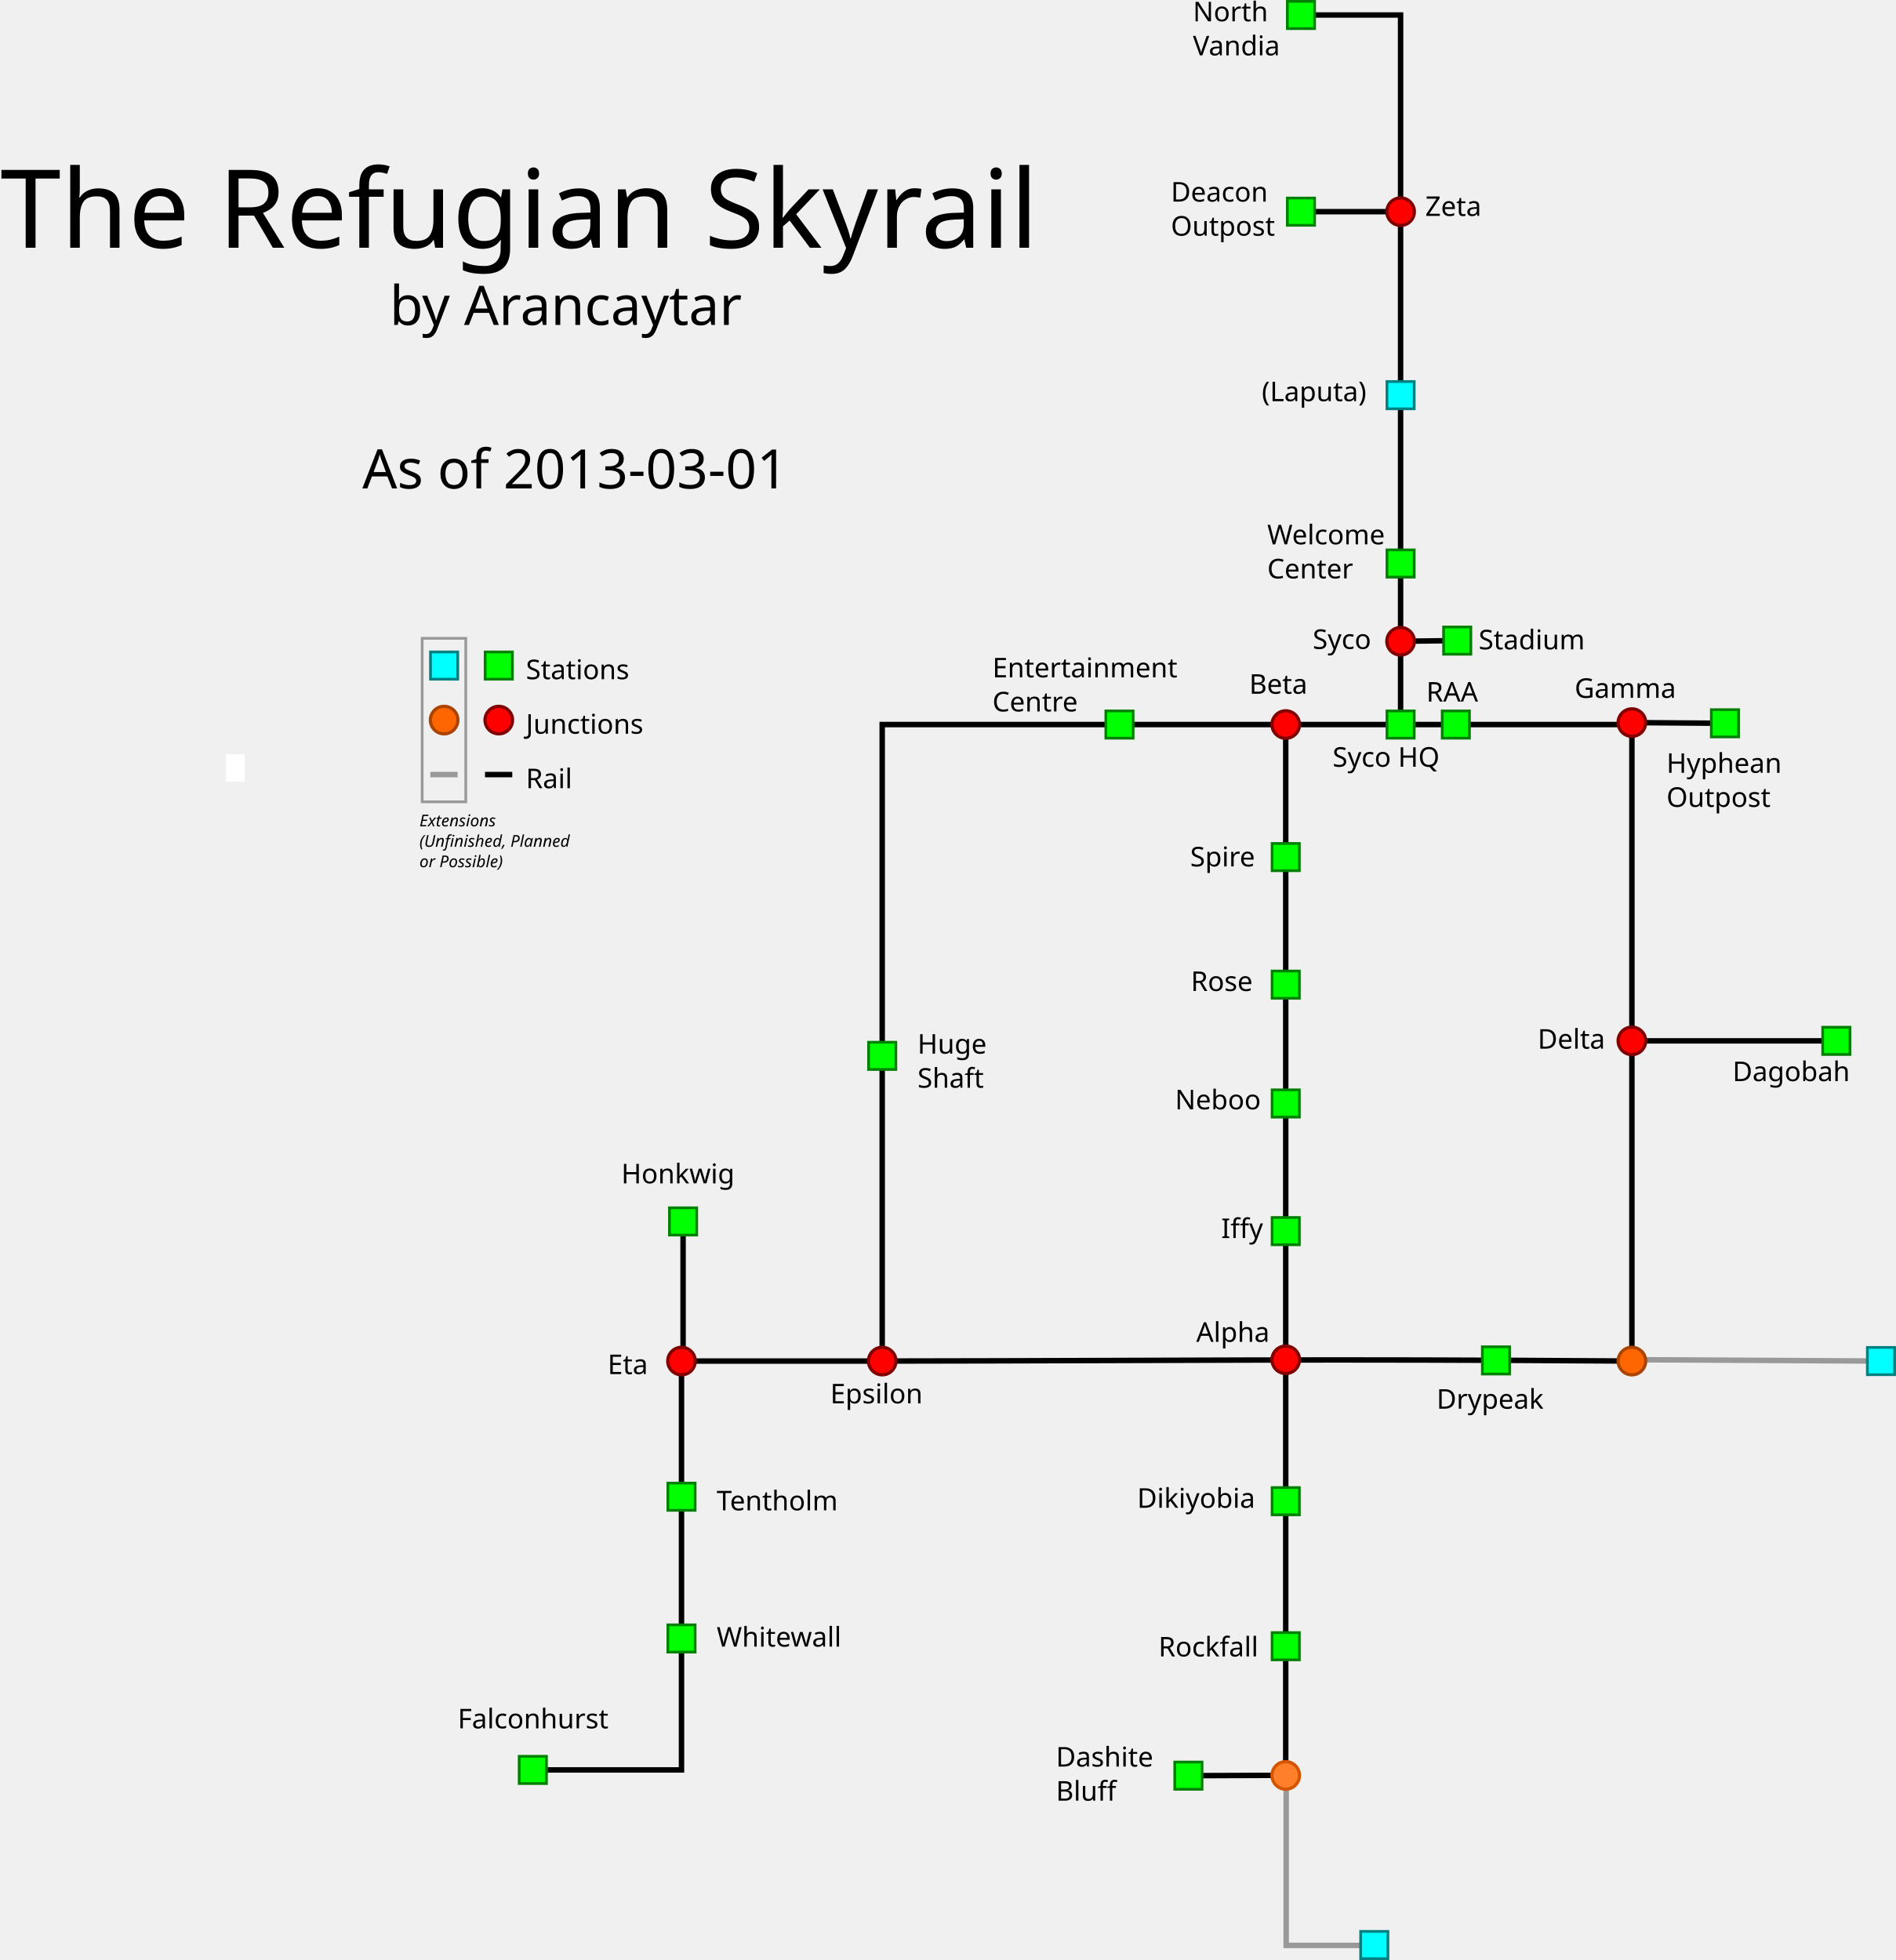
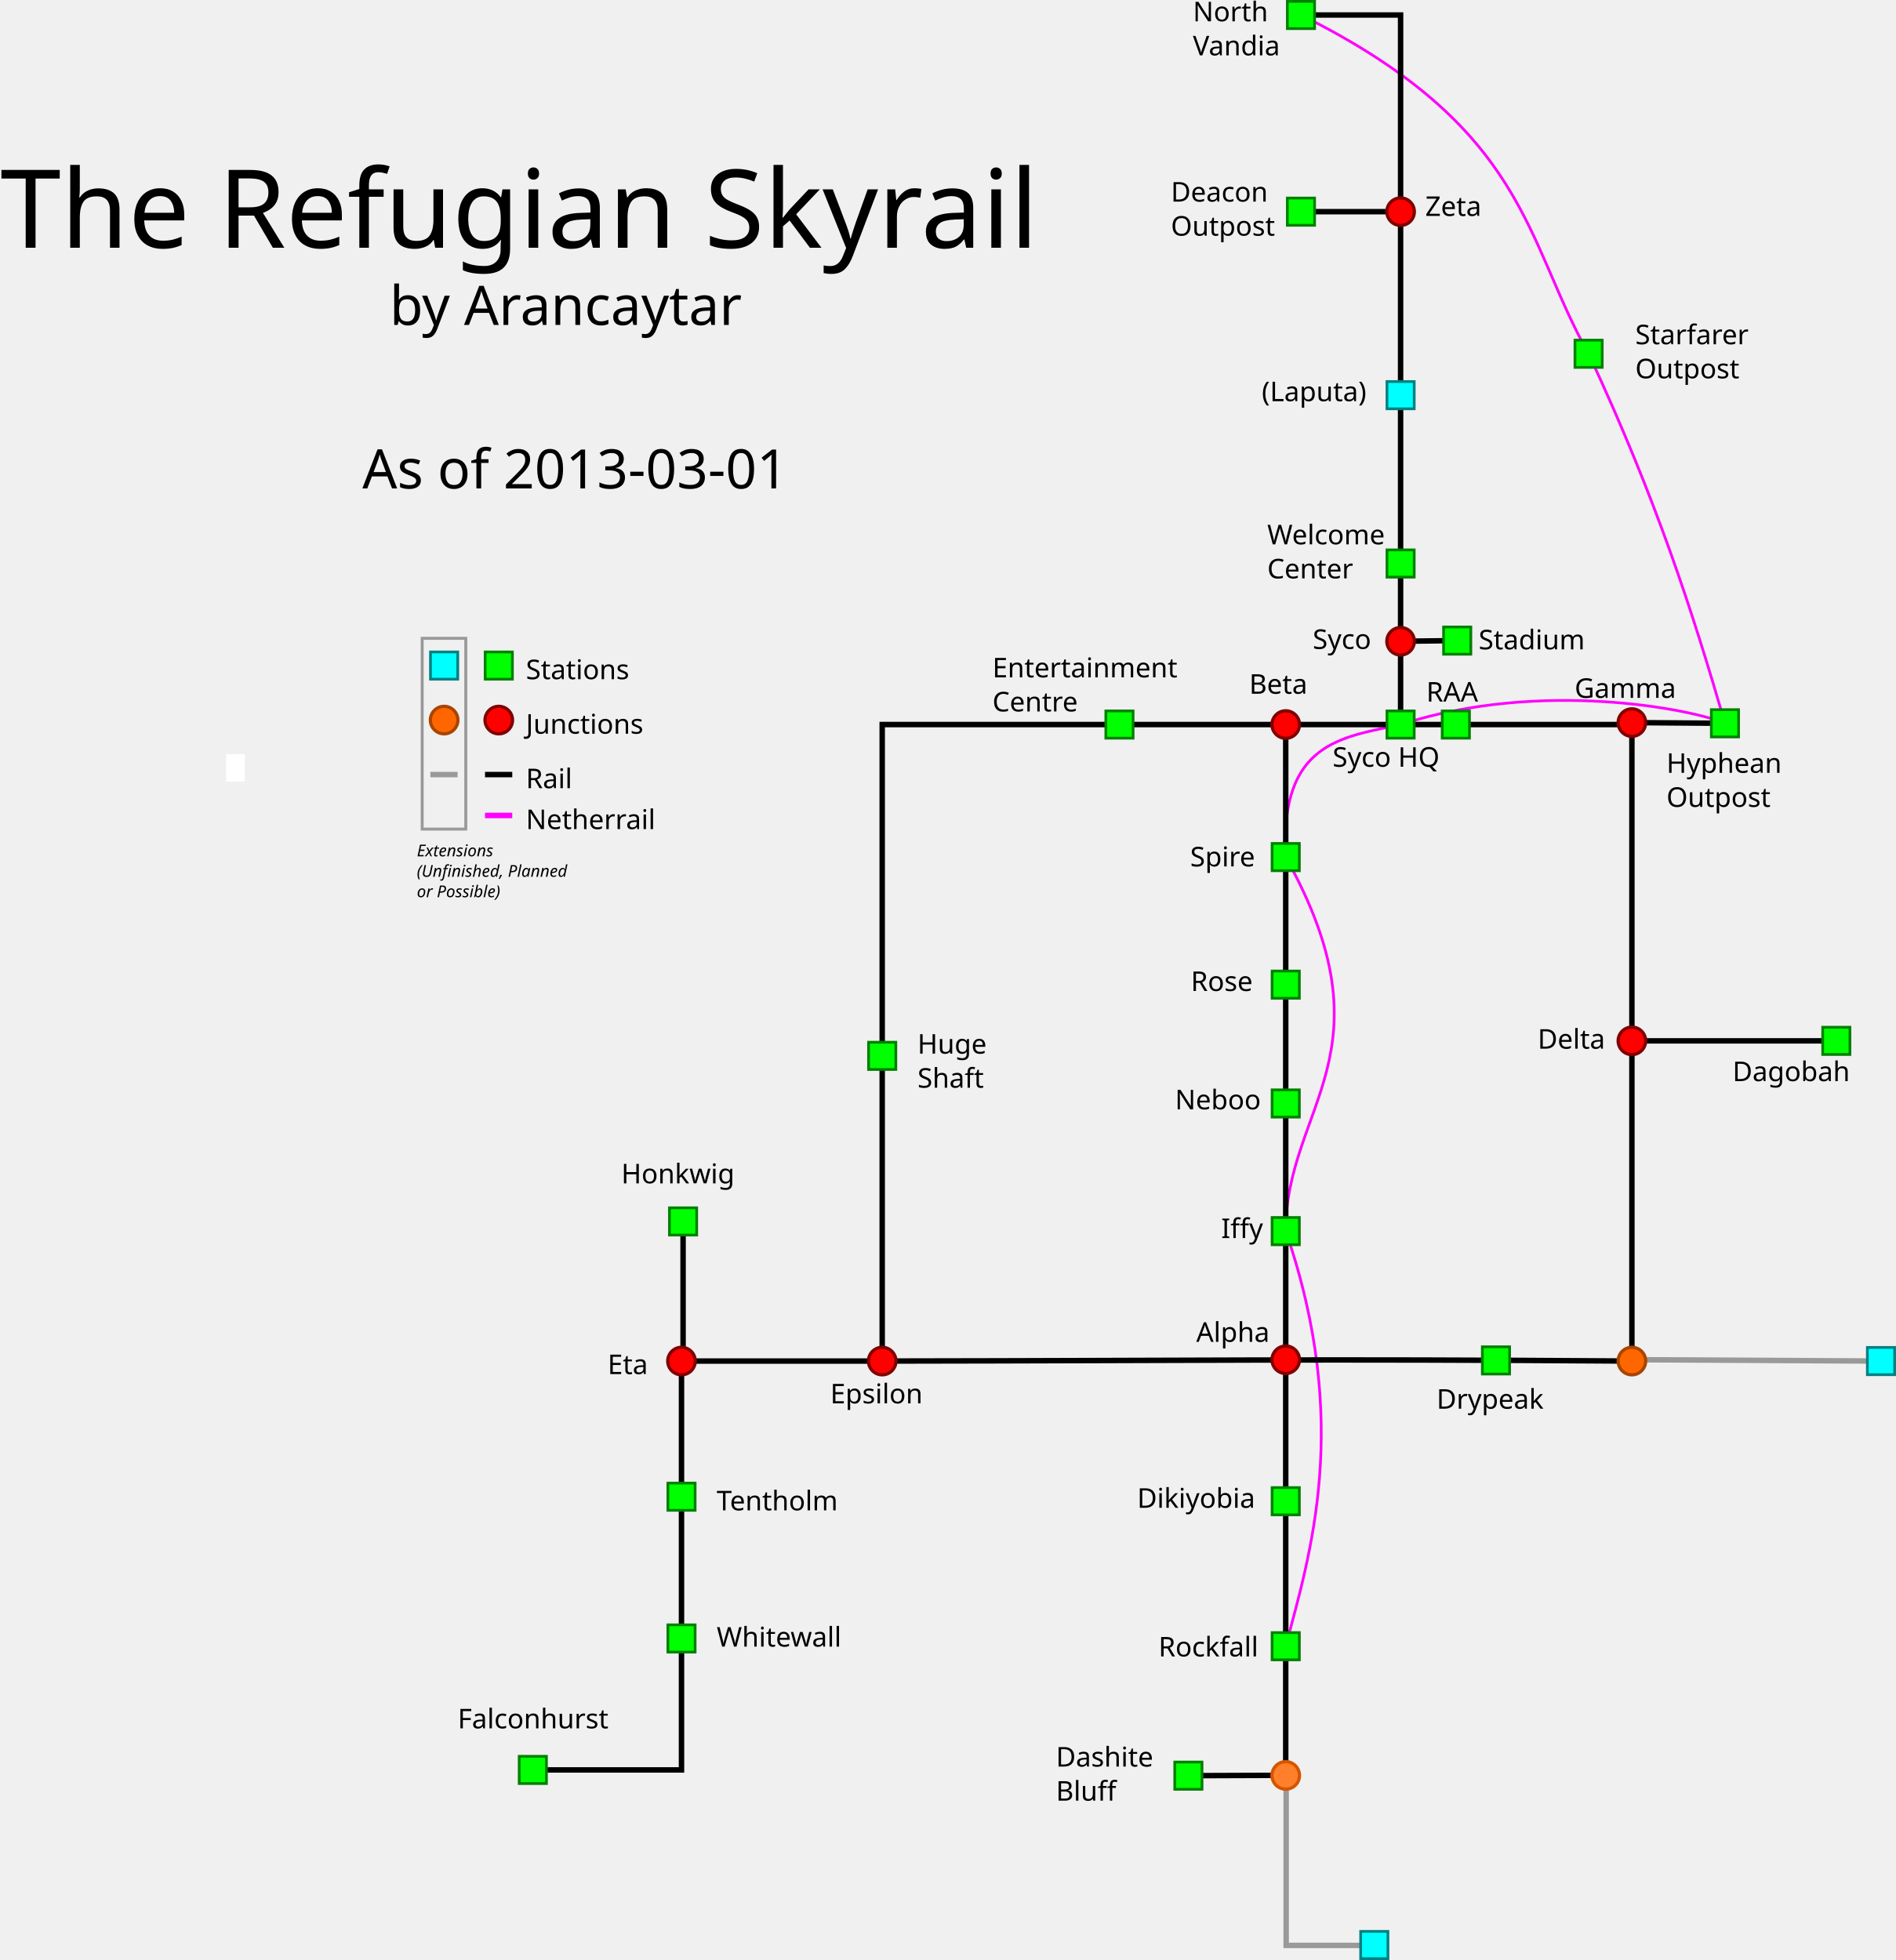
<svg xmlns="http://www.w3.org/2000/svg" width="695.64" height="719.237" id="svg2" version="1.1">
  <defs id="defs4" />
  <g id="layer1" transform="translate(63.16398,62.80351)">
+     <path style="fill:none;stroke:#ff00ff;stroke-width:1px;stroke-linecap:butt;stroke-linejoin:miter;stroke-opacity:1" d="m 471.735,604.094 c 8.708,-33.069 24.363,-81.62 0,-152.323 0,-45.754 40.041,-65.326 0,-137.261 -2.265,-42.491 20.961,-43.914 42.143,-48.63 51.729,-16.708 107.26,-5.554 119.012,-0.462 C 621.19,225.193 607.845,183.324 582.858,129.813 559.371,88.375 560.66,46.938 477.327,5.5" id="path5016" transform="translate(-63.16398,-62.80351)" />
    <path style="fill:none;stroke:#000000;stroke-width:2;stroke-linecap:butt;stroke-linejoin:miter;stroke-opacity:1" d="m 187.459,436.548 0,-51.139" id="path4291" />
    <path style="fill:none;stroke:#000000;stroke-width:2;stroke-linecap:butt;stroke-linejoin:miter;stroke-opacity:1" d="m 260.519,436.648 -73.641,0 0,150.034 -54.548,0" id="path4271" />
    <path style="fill:none;stroke:#999999;stroke-width:2;stroke-linecap:butt;stroke-linejoin:miter;stroke-opacity:1" d="m 535.583,436.143 91.393,0.505" id="path4206" />
    <path style="fill:none;stroke:#999999;stroke-width:2;stroke-linecap:butt;stroke-linejoin:miter;stroke-opacity:1" d="m 440.995,651.079 -32.262,0 0,-62.629" id="path4204" />
    <path style="fill:none;stroke:#000000;stroke-width:2;stroke-linecap:butt;stroke-linejoin:miter;stroke-opacity:1" d="m 408.571,588.664 -35.714,0.126" id="path4175" />
    <path style="fill:none;stroke:#000000;stroke-width:2;stroke-linecap:butt;stroke-linejoin:miter;stroke-opacity:1" d="m 450.714,14.87 -36.552,0" id="path4102" />
    <path style="fill:none;stroke:#000000;stroke-width:2;stroke-linecap:butt;stroke-linejoin:miter;stroke-opacity:1" d="m 450.714,172.514 20.774,-0.248" id="path4039" />
    <path style="fill:none;stroke:#000000;stroke-width:2;stroke-linecap:butt;stroke-linejoin:miter;stroke-opacity:1" d="m 450.714,203.076 c 0,-102.619 0,-157.761 0,-260.38 -12.184,0 -24.368,0 -36.552,0" id="path4019" />
    <path style="fill:none;stroke:#000000;stroke-width:2;stroke-linecap:butt;stroke-linejoin:miter;stroke-opacity:1" d="m 535.583,319.148 75,0" id="path3981" />
    <path style="fill:none;stroke:#000000;stroke-width:2;stroke-linecap:butt;stroke-linejoin:miter;stroke-opacity:1" d="m 408.571,436.169 0,152.53" id="path3917" />
    <path style="fill:none;stroke:#000000;stroke-width:2;stroke-linecap:butt;stroke-linejoin:miter;stroke-opacity:1" d="m 535.583,202.362 34.143,0.252" id="path3894" />
    <path style="fill:none;stroke:#000000;stroke-width:2;stroke-linecap:butt;stroke-linejoin:miter;stroke-opacity:1" d="m 408.571,203.076 c 0,77.698 0,155.395 0,233.093" id="path3788" />
    <rect style="fill:#000000;stroke:#ffffff;stroke-width:4;stroke-linecap:butt;stroke-linejoin:miter;stroke-miterlimit:4;stroke-opacity:1;stroke-dasharray:none" id="rect3005" width="2.857" height="6.071" x="21.786" y="215.934" />
    <path style="fill:none;stroke:#000000;stroke-width:2;stroke-linecap:butt;stroke-linejoin:miter;stroke-miterlimit:4;stroke-opacity:1" d="m 260.519,203.076 c 121.874,0 153.19,0 275.064,0 0,77.857 0,155.714 0,233.571 -121.873,-0.839 -153.19,-0.164 -275.064,0 0,-77.857 0,-155.714 0,-233.571 z" id="rect3781" />
    <path style="fill:#ff0000;stroke:#800000;stroke-width:2;stroke-linecap:butt;stroke-linejoin:miter;stroke-miterlimit:4;stroke-opacity:1;stroke-dasharray:none" id="path3783" d="m 104.286,202.362 c 0,4.734 -3.838,8.571 -8.571,8.571 -4.734,0 -8.571,-3.838 -8.571,-8.571 0,-4.734 3.838,-8.571 8.571,-8.571 4.734,0 8.571,3.838 8.571,8.571 z" transform="matrix(0.5895522,0,0,0.5895522,352.1429,83.7734)" />
    <path style="fill:#ff0000;stroke:#800000;stroke-width:2;stroke-linecap:butt;stroke-linejoin:miter;stroke-miterlimit:4;stroke-opacity:1;stroke-dasharray:none" id="path3783-8" d="m 104.286,202.362 c 0,4.734 -3.838,8.571 -8.571,8.571 -4.734,0 -8.571,-3.838 -8.571,-8.571 0,-4.734 3.838,-8.571 8.571,-8.571 4.734,0 8.571,3.838 8.571,8.571 z" transform="matrix(0.5895522,0,0,0.5895522,352.1429,316.866)" />
    <path style="fill:#ff0000;stroke:#800000;stroke-width:2;stroke-linecap:butt;stroke-linejoin:miter;stroke-miterlimit:4;stroke-opacity:1;stroke-dasharray:none" id="path3783-7" d="m 104.286,202.362 c 0,4.734 -3.838,8.571 -8.571,8.571 -4.734,0 -8.571,-3.838 -8.571,-8.571 0,-4.734 3.838,-8.571 8.571,-8.571 4.734,0 8.571,3.838 8.571,8.571 z" transform="matrix(0.5895522,0,0,0.5895522,479.1544,83.05912)" />
    <path style="fill:#ff6600;stroke:#aa4400;stroke-width:2;stroke-linecap:butt;stroke-linejoin:miter;stroke-miterlimit:4;stroke-opacity:1;stroke-dasharray:none" id="path3783-4" d="m 104.286,202.362 c 0,4.734 -3.838,8.571 -8.571,8.571 -4.734,0 -8.571,-3.838 -8.571,-8.571 0,-4.734 3.838,-8.571 8.571,-8.571 4.734,0 8.571,3.838 8.571,8.571 z" transform="matrix(0.5895522,0,0,0.5895522,479.1544,317.3448)" />
    <path style="fill:#ff0000;stroke:#800000;stroke-width:2;stroke-linecap:butt;stroke-linejoin:miter;stroke-miterlimit:4;stroke-opacity:1;stroke-dasharray:none" id="path3783-5" d="m 104.286,202.362 c 0,4.734 -3.838,8.571 -8.571,8.571 -4.734,0 -8.571,-3.838 -8.571,-8.571 0,-4.734 3.838,-8.571 8.571,-8.571 4.734,0 8.571,3.838 8.571,8.571 z" transform="matrix(0.5895522,0,0,0.5895522,204.0903,317.3448)" />
    <text xml:space="preserve" style="font-size:40px;font-style:normal;font-weight:normal;line-height:125%;letter-spacing:0px;word-spacing:0px;fill:#000000;fill-opacity:1;stroke:none;font-family:Sans" x="392.444" y="221.512" id="text3829">
      <tspan id="tspan3831" x="392.444" y="221.512" />
    </text>
    <text xml:space="preserve" style="font-size:20px;font-style:normal;font-weight:normal;line-height:125%;letter-spacing:0px;word-spacing:0px;fill:#000000;fill-opacity:1;stroke:none;font-family:Sans" x="375.741" y="429.601" id="text3833">
      <tspan id="tspan3835" x="375.741" y="429.601" style="font-size:10px">Alpha</tspan>
    </text>
    <text xml:space="preserve" style="font-size:20px;font-style:normal;font-weight:normal;line-height:125%;letter-spacing:0px;word-spacing:0px;fill:#000000;fill-opacity:1;stroke:none;font-family:Sans" x="395.173" y="191.772" id="text3833-6">
      <tspan id="tspan3835-5" x="395.173" y="191.772" style="font-size:10px">Beta</tspan>
    </text>
    <text xml:space="preserve" style="font-size:20px;font-style:normal;font-weight:normal;line-height:125%;letter-spacing:0px;word-spacing:0px;fill:#000000;fill-opacity:1;stroke:none;font-family:Sans" x="514.57" y="193.288" id="text3833-8">
      <tspan id="tspan3835-0" x="514.57" y="193.288" style="font-size:10px">Gamma</tspan>
    </text>
    <text xml:space="preserve" style="font-size:20px;font-style:normal;font-weight:normal;line-height:125%;letter-spacing:0px;word-spacing:0px;fill:#000000;fill-opacity:1;stroke:none;font-family:Sans" x="501.01" y="322.024" id="text3833-1">
      <tspan id="tspan3835-1" x="501.01" y="322.024" style="font-size:10px">Delta</tspan>
    </text>
    <path style="fill:#ff0000;stroke:#800000;stroke-width:2;stroke-linecap:butt;stroke-linejoin:miter;stroke-miterlimit:4;stroke-opacity:1;stroke-dasharray:none" id="path3783-7-7" d="m 104.286,202.362 c 0,4.734 -3.838,8.571 -8.571,8.571 -4.734,0 -8.571,-3.838 -8.571,-8.571 0,-4.734 3.838,-8.571 8.571,-8.571 4.734,0 8.571,3.838 8.571,8.571 z" transform="matrix(0.5895522,0,0,0.5895522,479.1544,199.8448)" />
    <text xml:space="preserve" style="font-size:20px;font-style:normal;font-weight:normal;line-height:125%;letter-spacing:0px;word-spacing:0px;fill:#000000;fill-opacity:1;stroke:none;font-family:Sans" x="241.472" y="452.177" id="text3833-0">
      <tspan id="tspan3835-59" x="241.472" y="452.177" style="font-size:10px">Epsilon</tspan>
    </text>
    <rect style="fill:#00ff00;stroke:#008000;stroke-width:1;stroke-linecap:butt;stroke-linejoin:miter;stroke-miterlimit:4;stroke-opacity:1;stroke-dasharray:none" id="rect3925" width="10" height="10" x="445.714" y="198.076" />
    <rect style="fill:#00ff00;stroke:#008000;stroke-width:1;stroke-linecap:butt;stroke-linejoin:miter;stroke-miterlimit:4;stroke-opacity:1;stroke-dasharray:none" id="rect3925-1" width="10" height="10" x="564.726" y="197.615" />
    <rect style="fill:#00ff00;stroke:#008000;stroke-width:1;stroke-linecap:butt;stroke-linejoin:miter;stroke-miterlimit:4;stroke-opacity:1;stroke-dasharray:none" id="rect3925-5" width="10" height="10" x="403.571" y="246.707" />
    <rect style="fill:#00ff00;stroke:#008000;stroke-width:1;stroke-linecap:butt;stroke-linejoin:miter;stroke-miterlimit:4;stroke-opacity:1;stroke-dasharray:none" id="rect3925-6" width="10" height="10" x="403.571" y="293.522" />
    <rect style="fill:#00ff00;stroke:#008000;stroke-width:1;stroke-linecap:butt;stroke-linejoin:miter;stroke-miterlimit:4;stroke-opacity:1;stroke-dasharray:none" id="rect3925-68" width="10" height="10" x="403.571" y="337.123" />
    <rect style="fill:#00ff00;stroke:#008000;stroke-width:1;stroke-linecap:butt;stroke-linejoin:miter;stroke-miterlimit:4;stroke-opacity:1;stroke-dasharray:none" id="rect3925-7" width="10" height="10" x="403.571" y="383.967" />
    <rect style="fill:#00ff00;stroke:#008000;stroke-width:1;stroke-linecap:butt;stroke-linejoin:miter;stroke-miterlimit:4;stroke-opacity:1;stroke-dasharray:none" id="rect3925-0" width="10" height="10" x="480.714" y="431.409" />
    <rect style="fill:#00ff00;stroke:#008000;stroke-width:1;stroke-linecap:butt;stroke-linejoin:miter;stroke-miterlimit:4;stroke-opacity:1;stroke-dasharray:none" id="rect3925-1-5" width="10" height="10" x="605.583" y="314.148" />
    <path style="fill:#ff0000;stroke:#800000;stroke-width:2;stroke-linecap:butt;stroke-linejoin:miter;stroke-miterlimit:4;stroke-opacity:1;stroke-dasharray:none" id="path3783-2" d="m 104.286,202.362 c 0,4.734 -3.838,8.571 -8.571,8.571 -4.734,0 -8.571,-3.838 -8.571,-8.571 0,-4.734 3.838,-8.571 8.571,-8.571 4.734,0 8.571,3.838 8.571,8.571 z" transform="matrix(0.5895522,0,0,0.5895522,394.2857,53.2114)" />
    <rect style="fill:#00ff00;stroke:#008000;stroke-width:1;stroke-linecap:butt;stroke-linejoin:miter;stroke-miterlimit:4;stroke-opacity:1;stroke-dasharray:none" id="rect3925-9" width="10" height="10" x="466.489" y="167.267" />
    <rect style="fill:#00ff00;stroke:#008000;stroke-width:1;stroke-linecap:butt;stroke-linejoin:miter;stroke-miterlimit:4;stroke-opacity:1;stroke-dasharray:none" id="rect3925-8" width="10" height="10" x="445.714" y="138.982" />
    <path style="fill:#ff0000;stroke:#800000;stroke-width:2;stroke-linecap:butt;stroke-linejoin:miter;stroke-miterlimit:4;stroke-opacity:1;stroke-dasharray:none" id="path3783-2-4" d="m 104.286,202.362 c 0,4.734 -3.838,8.571 -8.571,8.571 -4.734,0 -8.571,-3.838 -8.571,-8.571 0,-4.734 3.838,-8.571 8.571,-8.571 4.734,0 8.571,3.838 8.571,8.571 z" transform="matrix(0.5895522,0,0,0.5895522,394.2857,-104.4331)" />
    <rect style="fill:#00ff00;stroke:#008000;stroke-width:1;stroke-linecap:butt;stroke-linejoin:miter;stroke-miterlimit:4;stroke-opacity:1;stroke-dasharray:none" id="rect3925-8-2" width="10" height="10" x="409.163" y="-62.304" />
    <rect style="fill:#00ff00;stroke:#008000;stroke-width:1;stroke-linecap:butt;stroke-linejoin:miter;stroke-miterlimit:4;stroke-opacity:1;stroke-dasharray:none" id="rect3925-8-2-8" width="10" height="10" x="409.163" y="9.87" />
    <rect style="fill:#00ff00;stroke:#008000;stroke-width:1;stroke-linecap:butt;stroke-linejoin:miter;stroke-miterlimit:4;stroke-opacity:1;stroke-dasharray:none" id="rect3925-8-2-2" width="10" height="10" x="465.984" y="198.076" />
    <rect style="fill:#00ffff;stroke:#008080;stroke-width:1;stroke-linecap:butt;stroke-linejoin:miter;stroke-miterlimit:4;stroke-opacity:1;stroke-dasharray:none" id="rect3925-8-9" width="10" height="10" x="445.714" y="77.208" />
    <path style="fill:#ff7f2a;stroke:#d45500;stroke-width:2;stroke-linecap:butt;stroke-linejoin:miter;stroke-miterlimit:4;stroke-opacity:1;stroke-dasharray:none" id="path3783-8-8" d="m 104.286,202.362 c 0,4.734 -3.838,8.571 -8.571,8.571 -4.734,0 -8.571,-3.838 -8.571,-8.571 0,-4.734 3.838,-8.571 8.571,-8.571 4.734,0 8.571,3.838 8.571,8.571 z" transform="matrix(0.5895522,0,0,0.5895522,352.1429,469.3991)" />
    <rect style="fill:#00ff00;stroke:#008000;stroke-width:1;stroke-linecap:butt;stroke-linejoin:miter;stroke-miterlimit:4;stroke-opacity:1;stroke-dasharray:none" id="rect3925-0-0" width="10" height="10" x="367.857" y="583.791" />
    <rect style="fill:#00ffff;stroke:#008080;stroke-width:1;stroke-linecap:butt;stroke-linejoin:miter;stroke-miterlimit:4;stroke-opacity:1;stroke-dasharray:none" id="rect3925-0-6" width="10" height="10" x="436.071" y="645.934" />
    <rect style="fill:#00ff00;stroke:#008000;stroke-width:1;stroke-linecap:butt;stroke-linejoin:miter;stroke-miterlimit:4;stroke-opacity:1;stroke-dasharray:none" id="rect3925-7-6" width="10" height="10" x="403.571" y="483.076" />
    <rect style="fill:#00ff00;stroke:#008000;stroke-width:1;stroke-linecap:butt;stroke-linejoin:miter;stroke-miterlimit:4;stroke-opacity:1;stroke-dasharray:none" id="rect3925-7-7" width="10" height="10" x="403.571" y="536.291" />
    <rect style="fill:#00ff00;stroke:#008000;stroke-width:1;stroke-linecap:butt;stroke-linejoin:miter;stroke-miterlimit:4;stroke-opacity:1;stroke-dasharray:none" id="rect3925-7-4" width="10" height="10" x="342.569" y="198.076" />
    <rect style="fill:#00ffff;stroke:#008080;stroke-width:1;stroke-linecap:butt;stroke-linejoin:miter;stroke-miterlimit:4;stroke-opacity:1;stroke-dasharray:none" id="rect3925-0-6-6" width="10" height="10" x="621.976" y="431.648" />
    <path style="fill:#ff0000;stroke:#800000;stroke-width:2;stroke-linecap:butt;stroke-linejoin:miter;stroke-miterlimit:4;stroke-opacity:1;stroke-dasharray:none" id="path3783-5-9" d="m 104.286,202.362 c 0,4.734 -3.838,8.571 -8.571,8.571 -4.734,0 -8.571,-3.838 -8.571,-8.571 0,-4.734 3.838,-8.571 8.571,-8.571 4.734,0 8.571,3.838 8.571,8.571 z" transform="matrix(0.5895522,0,0,0.5895522,130.4496,317.3448)" />
    <rect style="fill:#00ff00;stroke:#008000;stroke-width:1;stroke-linecap:butt;stroke-linejoin:miter;stroke-miterlimit:4;stroke-opacity:1;stroke-dasharray:none" id="rect3925-7-5" width="10" height="10" x="182.459" y="380.409" />
    <rect style="fill:#00ff00;stroke:#008000;stroke-width:1;stroke-linecap:butt;stroke-linejoin:miter;stroke-miterlimit:4;stroke-opacity:1;stroke-dasharray:none" id="rect3925-7-51" width="10" height="10" x="181.878" y="481.424" />
    <rect style="fill:#00ff00;stroke:#008000;stroke-width:1;stroke-linecap:butt;stroke-linejoin:miter;stroke-miterlimit:4;stroke-opacity:1;stroke-dasharray:none" id="rect3925-7-2" width="10" height="10" x="181.878" y="533.447" />
    <rect style="fill:#00ff00;stroke:#008000;stroke-width:1;stroke-linecap:butt;stroke-linejoin:miter;stroke-miterlimit:4;stroke-opacity:1;stroke-dasharray:none" id="rect3925-7-2-4" width="10" height="10" x="127.33" y="581.682" />
    <text xml:space="preserve" style="font-size:20px;font-style:normal;font-weight:normal;line-height:125%;letter-spacing:0px;word-spacing:0px;fill:#000000;fill-opacity:1;stroke:none;font-family:Sans" x="418.463" y="175.329" id="text3833-0-2">
      <tspan id="tspan3835-59-7" x="418.463" y="175.329" style="font-size:10px">Syco</tspan>
    </text>
    <text xml:space="preserve" style="font-size:20px;font-style:normal;font-weight:normal;line-height:125%;letter-spacing:0px;word-spacing:0px;fill:#000000;fill-opacity:1;stroke:none;font-family:Sans" x="479.346" y="175.481" id="text3833-0-3">
      <tspan id="tspan3835-59-0" x="479.346" y="175.481" style="font-size:10px">Stadium</tspan>
    </text>
    <text xml:space="preserve" style="font-size:20px;font-style:normal;font-weight:normal;line-height:125%;letter-spacing:0px;word-spacing:0px;fill:#000000;fill-opacity:1;stroke:none;font-family:Sans" x="401.796" y="136.944" id="text3833-0-7">
      <tspan id="tspan3835-59-00" x="401.796" y="136.944" style="font-size:10px">Welcome</tspan>
      <tspan x="401.796" y="149.444" style="font-size:10px" id="tspan4382">Center</tspan>
    </text>
    <text xml:space="preserve" style="font-size:20px;font-style:normal;font-weight:normal;line-height:125%;letter-spacing:0px;word-spacing:0px;fill:#000000;fill-opacity:1;stroke:none;font-family:Sans" x="399.776" y="84.416" id="text3833-0-22">
      <tspan id="tspan3835-59-2" x="399.776" y="84.416" style="font-size:10px">(Laputa)</tspan>
    </text>
    <text xml:space="preserve" style="font-size:20px;font-style:normal;font-weight:normal;line-height:125%;letter-spacing:0px;word-spacing:0px;fill:#000000;fill-opacity:1;stroke:none;font-family:Sans" x="425.759" y="218.557" id="text3833-0-32">
      <tspan x="425.759" y="218.557" style="font-size:10px" id="tspan4402">Syco HQ</tspan>
    </text>
    <text xml:space="preserve" style="font-size:20px;font-style:normal;font-weight:normal;line-height:125%;letter-spacing:0px;word-spacing:0px;fill:#000000;fill-opacity:1;stroke:none;font-family:Sans" x="300.964" y="185.761" id="text3833-0-6">
      <tspan id="tspan3835-59-4" x="300.964" y="185.761" style="font-size:10px">Entertainment</tspan>
      <tspan x="300.964" y="198.261" style="font-size:10px" id="tspan4422">Centre</tspan>
    </text>
    <text xml:space="preserve" style="font-size:20px;font-style:normal;font-weight:normal;line-height:125%;letter-spacing:0px;word-spacing:0px;fill:#000000;fill-opacity:1;stroke:none;font-family:Sans" x="373.512" y="255.131" id="text3833-0-9">
      <tspan id="tspan3835-59-90" x="373.512" y="255.131" style="font-size:10px">Spire</tspan>
    </text>
    <text xml:space="preserve" style="font-size:20px;font-style:normal;font-weight:normal;line-height:125%;letter-spacing:0px;word-spacing:0px;fill:#000000;fill-opacity:1;stroke:none;font-family:Sans" x="373.764" y="300.841" id="text3833-0-5">
      <tspan id="tspan3835-59-6" x="373.764" y="300.841" style="font-size:10px">Rose</tspan>
    </text>
    <text xml:space="preserve" style="font-size:20px;font-style:normal;font-weight:normal;line-height:125%;letter-spacing:0px;word-spacing:0px;fill:#000000;fill-opacity:1;stroke:none;font-family:Sans" x="367.956" y="344.277" id="text3833-0-63">
      <tspan id="tspan3835-59-71" x="367.956" y="344.277" style="font-size:10px">Neboo</tspan>
    </text>
    <text xml:space="preserve" style="font-size:20px;font-style:normal;font-weight:normal;line-height:125%;letter-spacing:0px;word-spacing:0px;fill:#000000;fill-opacity:1;stroke:none;font-family:Sans" x="384.876" y="391.502" id="text3833-0-8">
      <tspan id="tspan3835-59-93" x="384.876" y="391.502" style="font-size:10px">Iffy</tspan>
    </text>
    <text xml:space="preserve" style="font-size:20px;font-style:normal;font-weight:normal;line-height:125%;letter-spacing:0px;word-spacing:0px;fill:#000000;fill-opacity:1;stroke:none;font-family:Sans" x="354.066" y="490.497" id="text3833-0-53">
      <tspan id="tspan3835-59-28" x="354.066" y="490.497" style="font-size:10px">Dikiyobia</tspan>
    </text>
    <text xml:space="preserve" style="font-size:20px;font-style:normal;font-weight:normal;line-height:125%;letter-spacing:0px;word-spacing:0px;fill:#000000;fill-opacity:1;stroke:none;font-family:Sans" x="361.895" y="545.045" id="text3833-0-4">
      <tspan id="tspan3835-59-98" x="361.895" y="545.045" style="font-size:10px">Rockfall</tspan>
    </text>
    <text xml:space="preserve" style="font-size:20px;font-style:normal;font-weight:normal;line-height:125%;letter-spacing:0px;word-spacing:0px;fill:#000000;fill-opacity:1;stroke:none;font-family:Sans" x="324.267" y="585.451" id="text3833-0-632">
      <tspan id="tspan3835-59-1" x="324.267" y="585.451" style="font-size:10px">Dashite</tspan>
      <tspan x="324.267" y="597.951" style="font-size:10px" id="tspan4487">Bluff</tspan>
    </text>
    <text xml:space="preserve" style="font-size:20px;font-style:normal;font-weight:normal;line-height:125%;letter-spacing:0px;word-spacing:0px;fill:#000000;fill-opacity:1;stroke:none;font-family:Sans" x="366.441" y="11.18" id="text3833-0-66">
      <tspan id="tspan3835-59-03" x="366.441" y="11.18" style="font-size:10px">Deacon</tspan>
      <tspan x="366.441" y="23.68" style="font-size:10px" id="tspan4498">Outpost</tspan>
    </text>
    <text xml:space="preserve" style="font-size:20px;font-style:normal;font-weight:normal;line-height:125%;letter-spacing:0px;word-spacing:0px;fill:#000000;fill-opacity:1;stroke:none;font-family:Sans" x="374.522" y="-54.985" id="text3833-0-0">
      <tspan id="tspan3835-59-3" x="374.522" y="-54.985" style="font-size:10px">North</tspan>
      <tspan x="374.522" y="-42.485" style="font-size:10px" id="tspan4509">Vandia</tspan>
    </text>
    <text xml:space="preserve" style="font-size:20px;font-style:normal;font-weight:normal;line-height:125%;letter-spacing:0px;word-spacing:0px;fill:#000000;fill-opacity:1;stroke:none;font-family:Sans" x="548.268" y="220.786" id="text3833-0-24">
      <tspan id="tspan3835-59-21" x="548.268" y="220.786" style="font-size:10px">Hyphean</tspan>
      <tspan x="548.268" y="233.286" style="font-size:10px" id="tspan4520">Outpost</tspan>
    </text>
    <text xml:space="preserve" style="font-size:20px;font-style:normal;font-weight:normal;line-height:125%;letter-spacing:0px;word-spacing:0px;fill:#000000;fill-opacity:1;stroke:none;font-family:Sans" x="572.512" y="333.923" id="text3833-0-69">
      <tspan id="tspan3835-59-92" x="572.512" y="333.923" style="font-size:10px">Dagobah</tspan>
    </text>
    <text xml:space="preserve" style="font-size:20px;font-style:normal;font-weight:normal;line-height:125%;letter-spacing:0px;word-spacing:0px;fill:#000000;fill-opacity:1;stroke:none;font-family:Sans" x="463.92" y="454.131" id="text3833-0-49">
      <tspan id="tspan3835-59-5" x="463.92" y="454.131" style="font-size:10px">Drypeak</tspan>
    </text>
    <text xml:space="preserve" style="font-size:40px;font-style:normal;font-weight:normal;line-height:125%;letter-spacing:0px;word-spacing:0px;fill:#000000;fill-opacity:1;stroke:none;font-family:Sans" x="-63.047" y="28.119" id="text4540">
      <tspan x="-63.047" y="28.119" id="tspan4548">The Refugian Skyrail</tspan>
    </text>
    <text xml:space="preserve" style="font-size:40px;font-style:normal;font-weight:normal;line-height:125%;letter-spacing:0px;word-spacing:0px;fill:#000000;fill-opacity:1;stroke:none;font-family:Sans" x="97.857" y="181.38" id="text4626" transform="translate(19.78571,-62.80351)">
      <tspan id="tspan4628" x="97.857" y="181.38" />
    </text>
-     <g id="g4902" transform="translate(45,65.00002)">
-       <text id="text3833-0-7-3" y="121.434" x="84.786" style="font-size:20px;font-style:normal;font-weight:normal;line-height:125%;letter-spacing:0px;word-spacing:0px;fill:#000000;fill-opacity:1;stroke:none;font-family:Sans" xml:space="preserve">
-         <tspan id="tspan4382-9" style="font-size:10px" y="121.434" x="84.786">Stations</tspan>
-       </text>
-       <text id="text3833-0-7-3-9" y="141.434" x="84.786" style="font-size:20px;font-style:normal;font-weight:normal;line-height:125%;letter-spacing:0px;word-spacing:0px;fill:#000000;fill-opacity:1;stroke:none;font-family:Sans" xml:space="preserve">
-         <tspan id="tspan4382-9-5" style="font-size:10px" y="141.434" x="84.786">Junctions</tspan>
-       </text>
-       <text id="text3833-0-7-3-9-6" y="161.434" x="84.786" style="font-size:20px;font-style:normal;font-weight:normal;line-height:125%;letter-spacing:0px;word-spacing:0px;fill:#000000;fill-opacity:1;stroke:none;font-family:Sans" xml:space="preserve">
-         <tspan id="tspan4382-9-5-8" style="font-size:10px" y="161.434" x="84.786">Rail</tspan>
-       </text>
-       <g transform="translate(20,-4.8291042e-7)" id="g4763">
-         <rect style="fill:#00ff00;stroke:#008000;stroke-width:1;stroke-linecap:butt;stroke-linejoin:miter;stroke-miterlimit:4;stroke-opacity:1;stroke-dasharray:none" id="rect3925-7-5-4" width="10" height="10" x="49.839" y="111.434" />
-         <path style="fill:#ff0000;stroke:#800000;stroke-width:2;stroke-linecap:butt;stroke-linejoin:miter;stroke-miterlimit:4;stroke-opacity:1;stroke-dasharray:none" id="path3783-5-0" d="m 104.286,202.362 c 0,4.734 -3.838,8.571 -8.571,8.571 -4.734,0 -8.571,-3.838 -8.571,-8.571 0,-4.734 3.838,-8.571 8.571,-8.571 4.734,0 8.571,3.838 8.571,8.571 z" transform="matrix(0.5895522,0,0,0.5895522,-1.589552,17.13054)" />
-         <path style="fill:none;stroke:#000000;stroke-width:2;stroke-linecap:butt;stroke-linejoin:miter;stroke-opacity:1" d="m 30,219.237 10,0" id="path4677" transform="translate(19.78571,-62.80351)" />
-         <path style="fill:#ff6600;stroke:#aa4400;stroke-width:2;stroke-linecap:butt;stroke-linejoin:miter;stroke-miterlimit:4;stroke-opacity:1;stroke-dasharray:none" id="path3783-4-0" d="m 104.286,202.362 c 0,4.734 -3.838,8.571 -8.571,8.571 -4.734,0 -8.571,-3.838 -8.571,-8.571 0,-4.734 3.838,-8.571 8.571,-8.571 4.734,0 8.571,3.838 8.571,8.571 z" transform="matrix(0.5895522,0,0,0.5895522,-21.64286,17.13056)" />
-         <rect style="fill:#00ffff;stroke:#008080;stroke-width:1;stroke-linecap:butt;stroke-linejoin:miter;stroke-miterlimit:4;stroke-opacity:1;stroke-dasharray:none" id="rect3925-0-6-6-9" width="10" height="10" x="29.786" y="111.434" />
-         <path style="fill:none;stroke:#999999;stroke-width:2;stroke-linecap:butt;stroke-linejoin:miter;stroke-opacity:1" d="m 29.732,156.434 10,0" id="path4677-9" />
-         <rect style="fill:none;stroke:#999999;stroke-width:1;stroke-linecap:butt;stroke-linejoin:miter;stroke-miterlimit:4;stroke-opacity:1;stroke-dasharray:none" id="rect4718" width="16" height="60" x="26.732" y="106.434" />
-         <text xml:space="preserve" style="font-size:20px;font-style:normal;font-weight:normal;line-height:125%;letter-spacing:0px;word-spacing:0px;fill:#000000;fill-opacity:1;stroke:none;font-family:Sans" x="25.732" y="175.434" id="text3833-0-7-3-9-6-3">
-           <tspan x="25.732" y="175.434" style="font-size:6px;font-style:italic;-inkscape-font-specification:Sans Italic" id="tspan4927">Extensions</tspan>
-           <tspan x="25.732" y="182.934" style="font-size:6px;font-style:italic;-inkscape-font-specification:Sans Italic" id="tspan4931">(Unfinished, Planned </tspan>
-           <tspan x="25.732" y="190.434" style="font-size:6px;font-style:italic;-inkscape-font-specification:Sans Italic" id="tspan4933">or Possible)</tspan>
-         </text>
-       </g>
-     </g>
    <text xml:space="preserve" style="font-size:20px;font-style:normal;font-weight:normal;line-height:125%;letter-spacing:0px;word-spacing:0px;fill:#000000;fill-opacity:1;stroke:none;font-family:Sans" x="159.786" y="441.434" id="text3833-0-497">
      <tspan id="tspan3835-59-8" x="159.786" y="441.434" style="font-size:10px">Eta</tspan>
    </text>
    <text xml:space="preserve" style="font-size:20px;font-style:normal;font-weight:normal;line-height:125%;letter-spacing:0px;word-spacing:0px;fill:#000000;fill-opacity:1;stroke:none;font-family:Sans" x="164.786" y="371.434" id="text3833-0-220">
      <tspan id="tspan3835-59-84" x="164.786" y="371.434" style="font-size:10px">Honkwig</tspan>
    </text>
    <text xml:space="preserve" style="font-size:20px;font-style:normal;font-weight:normal;line-height:125%;letter-spacing:0px;word-spacing:0px;fill:#000000;fill-opacity:1;stroke:none;font-family:Sans" x="199.786" y="491.434" id="text3833-0-35">
      <tspan id="tspan3835-59-54" x="199.786" y="491.434" style="font-size:10px">Tentholm</tspan>
    </text>
    <text xml:space="preserve" style="font-size:20px;font-style:normal;font-weight:normal;line-height:125%;letter-spacing:0px;word-spacing:0px;fill:#000000;fill-opacity:1;stroke:none;font-family:Sans" x="199.786" y="541.434" id="text3833-0-35-9">
      <tspan id="tspan3835-59-54-1" x="199.786" y="541.434" style="font-size:10px">Whitewall</tspan>
    </text>
    <text xml:space="preserve" style="font-size:20px;font-style:normal;font-weight:normal;line-height:125%;letter-spacing:0px;word-spacing:0px;fill:#000000;fill-opacity:1;stroke:none;font-family:Sans" x="104.786" y="571.434" id="text3833-0-35-3">
      <tspan id="tspan3835-59-54-7" x="104.786" y="571.434" style="font-size:10px">Falconhurst</tspan>
    </text>
    <text xml:space="preserve" style="font-size:20px;font-style:normal;font-weight:normal;line-height:125%;letter-spacing:0px;word-spacing:0px;fill:#000000;fill-opacity:1;stroke:none;font-family:Sans" x="459.786" y="16.434" id="text3833-0-35-5">
      <tspan id="tspan3835-59-54-3" x="459.786" y="16.434" style="font-size:10px">Zeta</tspan>
    </text>
    <text xml:space="preserve" style="font-size:20px;font-style:normal;font-weight:normal;line-height:125%;letter-spacing:0px;word-spacing:0px;fill:#000000;fill-opacity:1;stroke:none;font-family:Sans" x="460.143" y="194.648" id="text3833-0-32-7">
      <tspan x="460.143" y="194.648" style="font-size:10px" id="tspan4402-7">RAA</tspan>
    </text>
    <text xml:space="preserve" style="font-size:20px;font-style:normal;font-weight:normal;line-height:125%;letter-spacing:0px;word-spacing:0px;fill:#000000;fill-opacity:1;stroke:none;font-family:Sans" x="79.786" y="56.434" id="text4898">
      <tspan id="tspan4900" x="79.786" y="56.434">by Arancaytar</tspan>
    </text>
    <text xml:space="preserve" style="font-size:20px;font-style:normal;font-weight:normal;line-height:125%;letter-spacing:0px;word-spacing:0px;fill:#000000;fill-opacity:1;stroke:none;font-family:Sans" x="69.786" y="116.434" id="text4921">
      <tspan id="tspan4923" x="69.786" y="116.434">As of 2013-03-01</tspan>
    </text>
    <rect style="fill:#00ff00;stroke:#008000;stroke-width:1;stroke-linecap:butt;stroke-linejoin:miter;stroke-miterlimit:4;stroke-opacity:1;stroke-dasharray:none" id="rect3925-7-4-2" width="10" height="10" x="255.519" y="319.652" />
    <text xml:space="preserve" style="font-size:20px;font-style:normal;font-weight:normal;line-height:125%;letter-spacing:0px;word-spacing:0px;fill:#000000;fill-opacity:1;stroke:none;font-family:Sans" x="273.471" y="323.835" id="text3833-0-220-6">
      <tspan id="tspan3835-59-84-8" x="273.471" y="323.835" style="font-size:10px">Huge</tspan>
      <tspan x="273.471" y="336.335" style="font-size:10px" id="tspan4995">Shaft</tspan>
    </text>
+     <rect style="fill:#00ff00;stroke:#008000;stroke-width:1;stroke-linecap:butt;stroke-linejoin:miter;stroke-miterlimit:4;stroke-opacity:1;stroke-dasharray:none" id="rect3925-8-2-7" width="10" height="10" x="514.694" y="62.01" />
+     <text xml:space="preserve" style="font-size:20px;font-style:normal;font-weight:normal;line-height:125%;letter-spacing:0px;word-spacing:0px;fill:#000000;fill-opacity:1;stroke:none;font-family:Sans" x="536.816" y="63.525" id="text3833-0-66-8">
+       <tspan x="536.816" y="63.525" style="font-size:10px" id="tspan4498-6">Starfarer</tspan>
+       <tspan x="536.816" y="76.025" style="font-size:10px" id="tspan5062">Outpost</tspan>
+     </text>
+     <g id="g5141">
+       <text id="text3833-0-7-3" y="186.434" x="129.786" style="font-size:20px;font-style:normal;font-weight:normal;line-height:125%;letter-spacing:0px;word-spacing:0px;fill:#000000;fill-opacity:1;stroke:none;font-family:Sans" xml:space="preserve">
+         <tspan id="tspan4382-9" style="font-size:10px" y="186.434" x="129.786">Stations</tspan>
+       </text>
+       <text id="text3833-0-7-3-9" y="206.434" x="129.786" style="font-size:20px;font-style:normal;font-weight:normal;line-height:125%;letter-spacing:0px;word-spacing:0px;fill:#000000;fill-opacity:1;stroke:none;font-family:Sans" xml:space="preserve">
+         <tspan id="tspan4382-9-5" style="font-size:10px" y="206.434" x="129.786">Junctions</tspan>
+       </text>
+       <text id="text3833-0-7-3-9-6" y="226.434" x="129.786" style="font-size:20px;font-style:normal;font-weight:normal;line-height:125%;letter-spacing:0px;word-spacing:0px;fill:#000000;fill-opacity:1;stroke:none;font-family:Sans" xml:space="preserve">
+         <tspan id="tspan4382-9-5-8" style="font-size:10px" y="226.434" x="129.786">Rail</tspan>
+       </text>
+       <rect y="176.434" x="114.839" height="10" width="10" id="rect3925-7-5-4" style="fill:#00ff00;stroke:#008000;stroke-width:1;stroke-linecap:butt;stroke-linejoin:miter;stroke-miterlimit:4;stroke-opacity:1;stroke-dasharray:none" />
+       <path transform="matrix(0.5895522,0,0,0.5895522,63.41045,82.13056)" d="m 104.286,202.362 a 8.571,8.571 0 1 1 -17.143,0 8.571,8.571 0 1 1 17.143,0 z" id="path3783-5-0" style="fill:#ff0000;stroke:#800000;stroke-width:2;stroke-linecap:butt;stroke-linejoin:miter;stroke-miterlimit:4;stroke-opacity:1;stroke-dasharray:none" />
+       <path id="path4677" d="m 114.786,221.434 10,0" style="fill:none;stroke:#000000;stroke-width:2;stroke-linecap:butt;stroke-linejoin:miter;stroke-opacity:1" />
+       <path transform="matrix(0.5895522,0,0,0.5895522,43.35715,82.13058)" d="m 104.286,202.362 a 8.571,8.571 0 1 1 -17.143,0 8.571,8.571 0 1 1 17.143,0 z" id="path3783-4-0" style="fill:#ff6600;stroke:#aa4400;stroke-width:2;stroke-linecap:butt;stroke-linejoin:miter;stroke-miterlimit:4;stroke-opacity:1;stroke-dasharray:none" />
+       <rect y="176.434" x="94.786" height="10" width="10" id="rect3925-0-6-6-9" style="fill:#00ffff;stroke:#008080;stroke-width:1;stroke-linecap:butt;stroke-linejoin:miter;stroke-miterlimit:4;stroke-opacity:1;stroke-dasharray:none" />
+       <path id="path4677-9" d="m 94.732,221.434 10,0" style="fill:none;stroke:#999999;stroke-width:2;stroke-linecap:butt;stroke-linejoin:miter;stroke-opacity:1" />
+       <rect y="171.434" x="91.732" height="70" width="16" id="rect4718" style="fill:none;stroke:#999999;stroke-width:1.08;stroke-linecap:butt;stroke-linejoin:miter;stroke-miterlimit:4;stroke-opacity:1;stroke-dasharray:none" />
+       <text id="text3833-0-7-3-9-6-3" y="251.434" x="89.786" style="font-size:20px;font-style:normal;font-weight:normal;line-height:125%;letter-spacing:0px;word-spacing:0px;fill:#000000;fill-opacity:1;stroke:none;font-family:Sans" xml:space="preserve">
+         <tspan id="tspan4927" style="font-size:6px;font-style:italic;-inkscape-font-specification:Sans Italic" y="251.434" x="89.786">Extensions</tspan>
+         <tspan id="tspan4931" style="font-size:6px;font-style:italic;-inkscape-font-specification:Sans Italic" y="258.934" x="89.786">(Unfinished, Planned </tspan>
+         <tspan id="tspan4933" style="font-size:6px;font-style:italic;-inkscape-font-specification:Sans Italic" y="266.434" x="89.786">or Possible)</tspan>
+       </text>
+       <path id="path4677-1" d="m 114.786,236.434 10,0" style="fill:none;stroke:#ff00ff;stroke-width:2;stroke-linecap:butt;stroke-linejoin:miter;stroke-opacity:1" />
+       <text id="text3833-0-7-3-9-6-30" y="241.434" x="129.786" style="font-size:20px;font-style:normal;font-weight:normal;line-height:125%;letter-spacing:0px;word-spacing:0px;fill:#000000;fill-opacity:1;stroke:none;font-family:Sans" xml:space="preserve">
+         <tspan id="tspan4382-9-5-8-0" style="font-size:10px" y="241.434" x="129.786">Netherrail</tspan>
+       </text>
+     </g>
  </g>
</svg>
